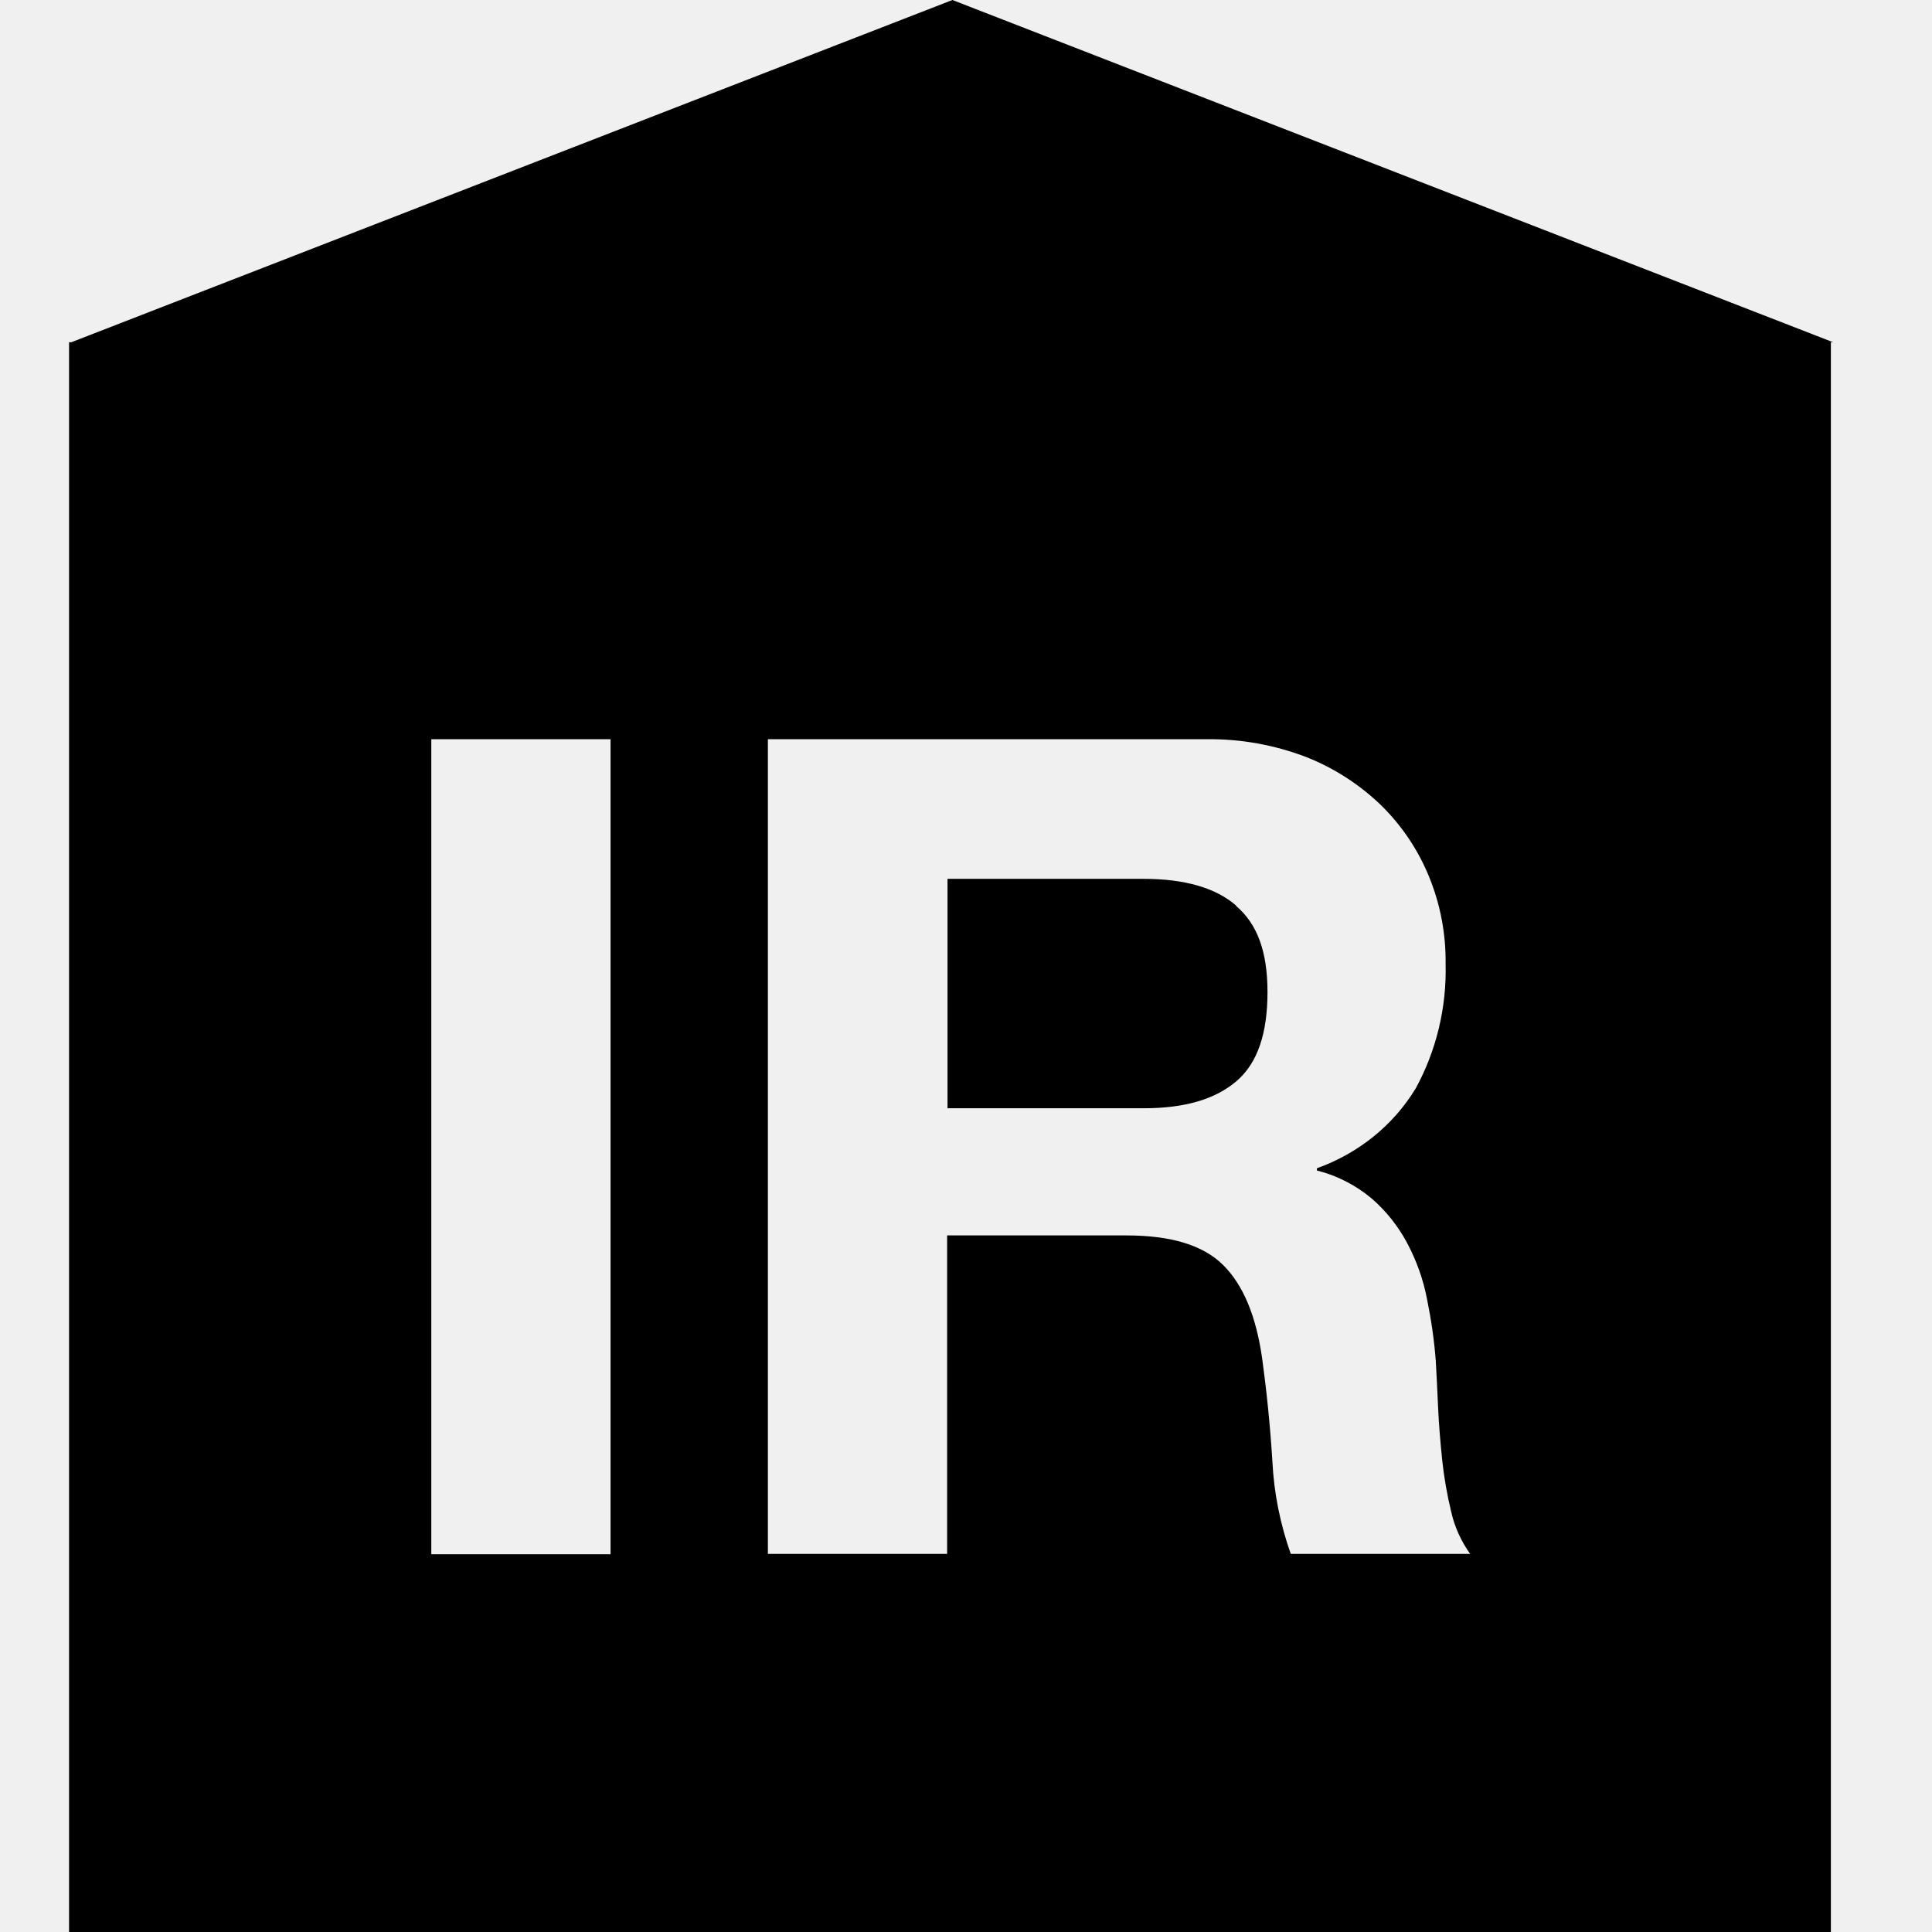
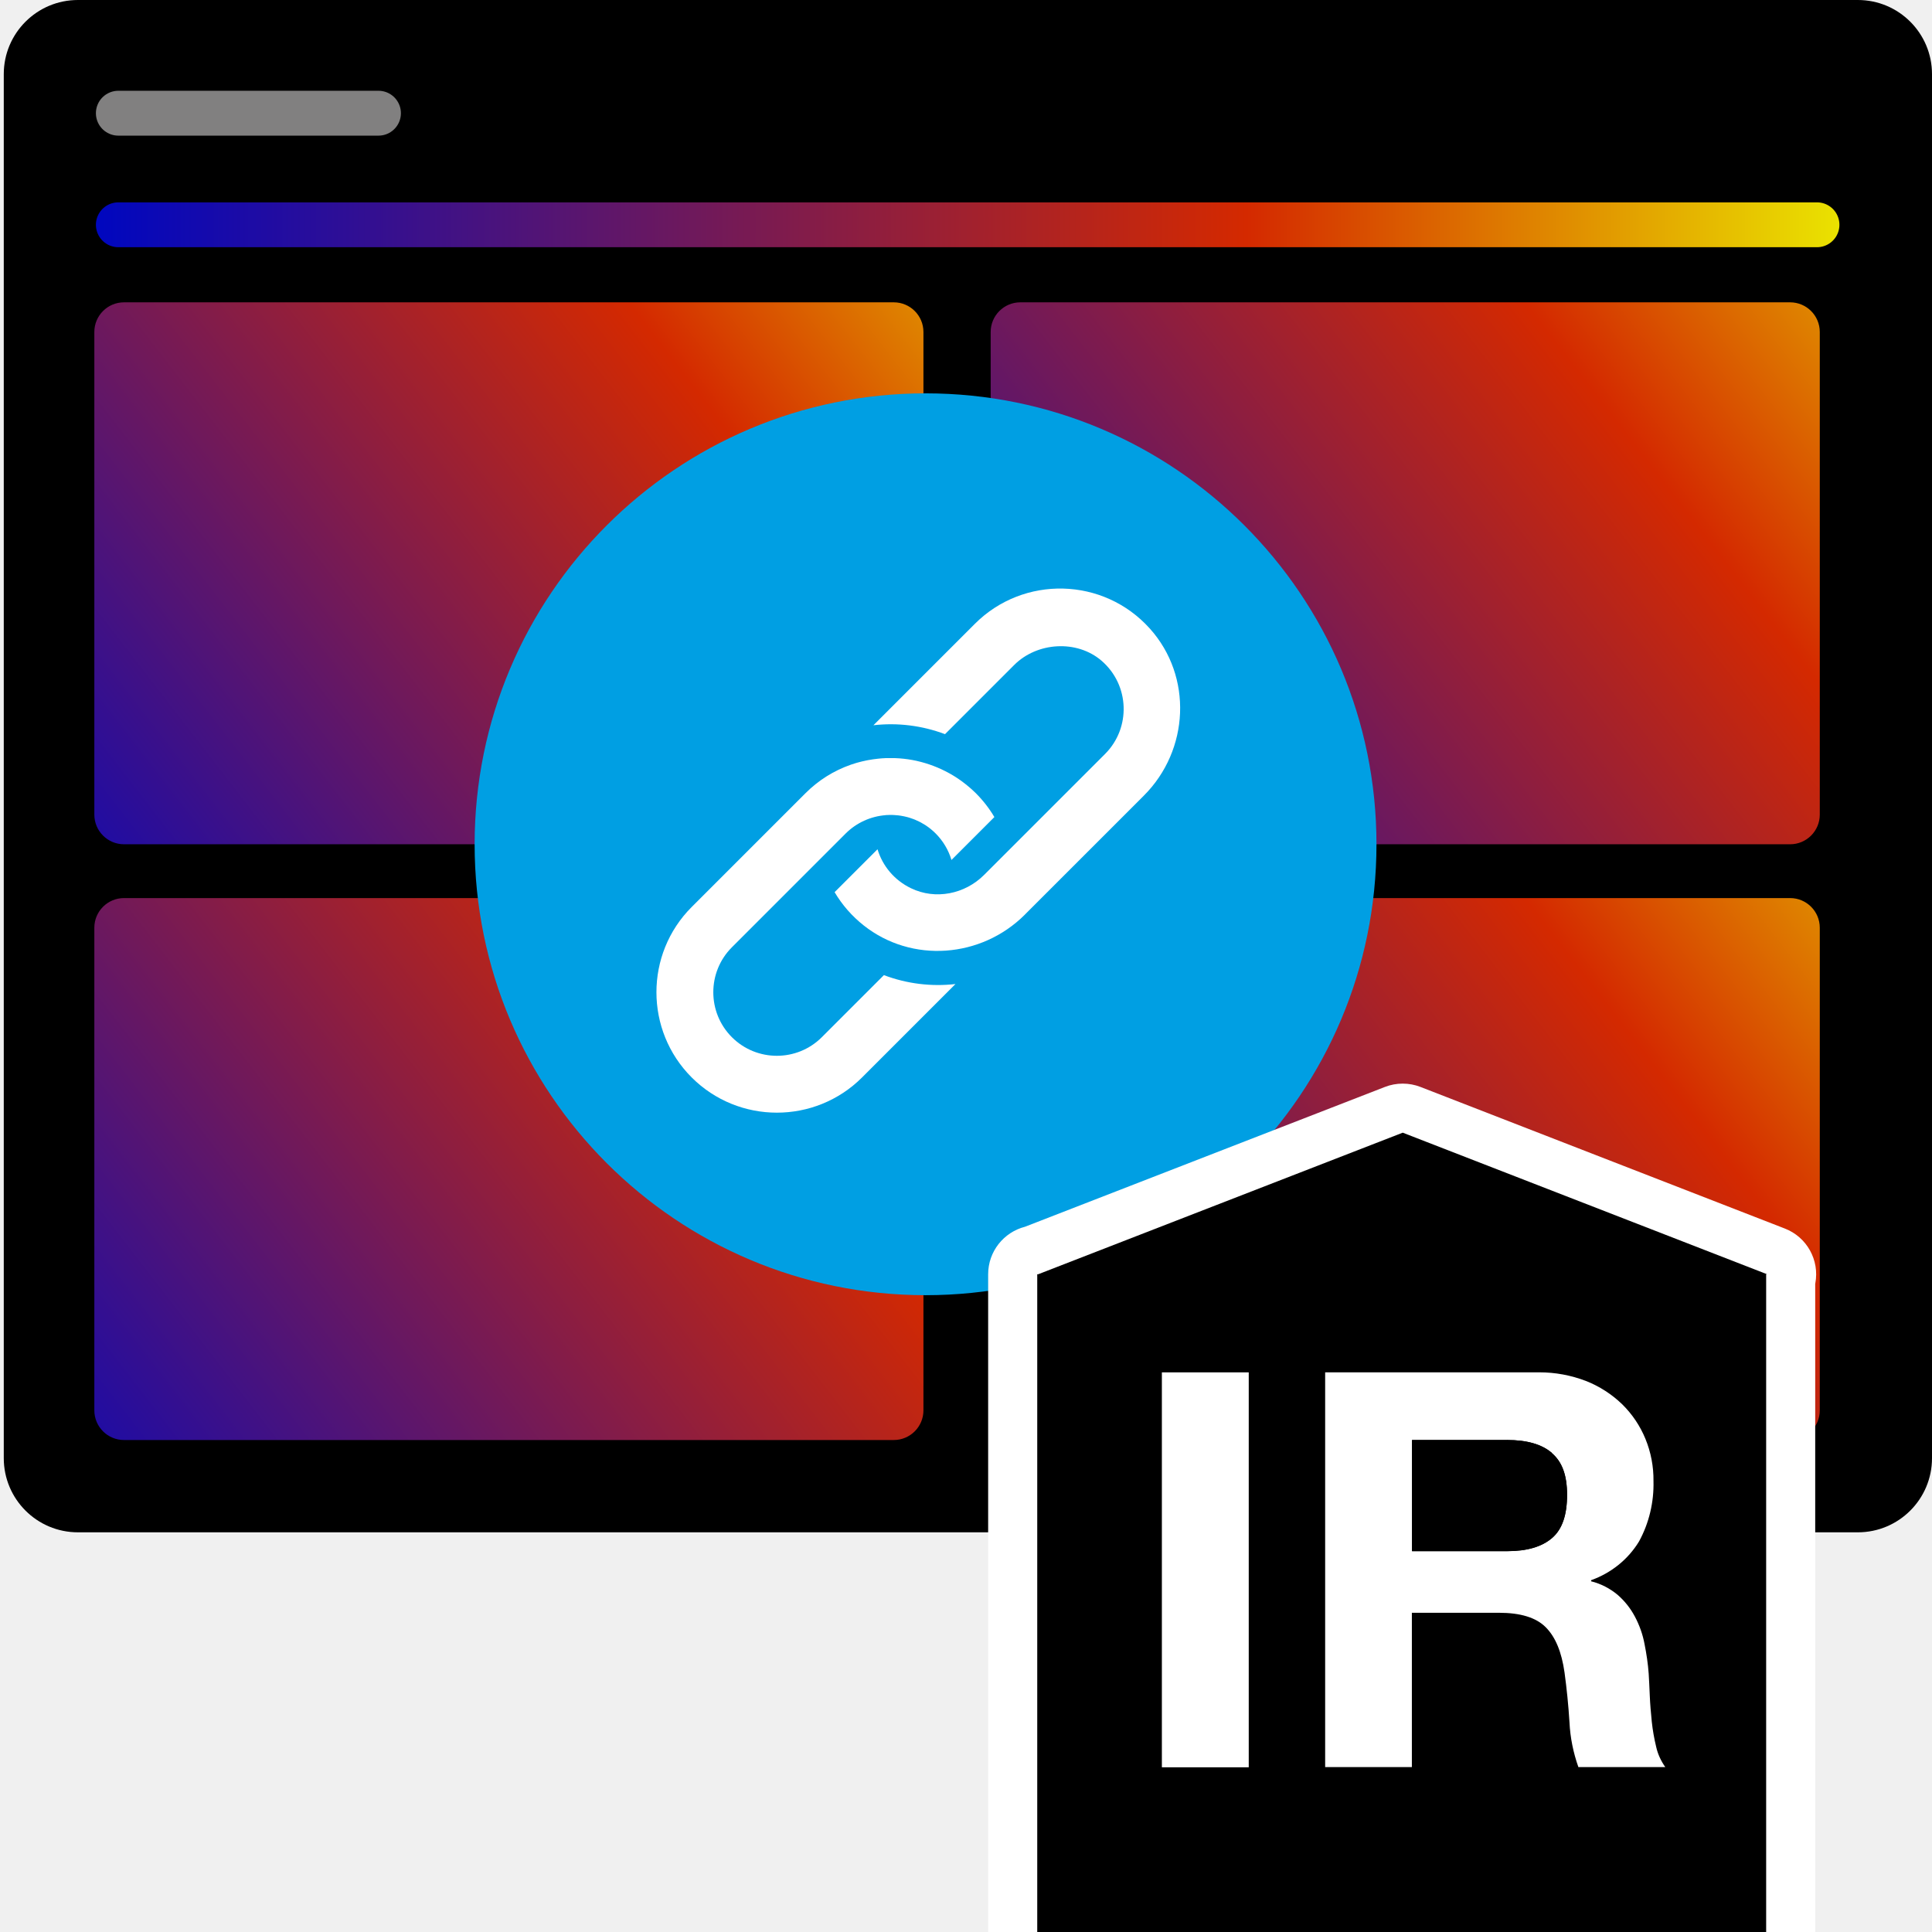
- <svg xmlns="http://www.w3.org/2000/svg" version="1.1" viewBox="0 0 512 512">
+ <svg xmlns="http://www.w3.org/2000/svg" xmlns:xlink="http://www.w3.org/1999/xlink" id="Vrstva_1" viewBox="0 0 512 512">
+   <defs>
+     <linearGradient id="Nepojmenovaný_přechod_12" data-name="Nepojmenovaný přechod 12" x1="284.42" y1="36.32" x2="4.77" y2="252.5" gradientUnits="userSpaceOnUse">
+       <stop offset="0" stop-color="#eae200" />
+       <stop offset=".34" stop-color="#d42900" />
+       <stop offset="1" stop-color="#0007bf" />
+     </linearGradient>
+     <linearGradient id="Nepojmenovaný_přechod_12-2" data-name="Nepojmenovaný přechod 12" x1="521.96" y1="36.32" x2="242.31" y2="252.5" xlink:href="#Nepojmenovaný_přechod_12" />
+     <linearGradient id="Nepojmenovaný_přechod_12-3" data-name="Nepojmenovaný přechod 12" y1="194.19" x2="4.77" y2="410.37" xlink:href="#Nepojmenovaný_přechod_12" />
+     <linearGradient id="Nepojmenovaný_přechod_12-4" data-name="Nepojmenovaný přechod 12" x1="521.96" y1="194.19" x2="242.31" y2="410.37" xlink:href="#Nepojmenovaný_přechod_12" />
+     <linearGradient id="Nepojmenovaný_přechod_13" data-name="Nepojmenovaný přechod 13" x1="25.41" y1="59.57" x2="487.46" y2="59.57" gradientUnits="userSpaceOnUse">
+       <stop offset="0" stop-color="#0007bf" />
+       <stop offset=".66" stop-color="#d42900" />
+       <stop offset="1" stop-color="#eae200" />
+     </linearGradient>
+   </defs>
+   <rect x="1" width="511" height="406.08" rx="19.65" ry="19.65" />
+   <rect x="25" y="80.12" width="219.72" height="143.62" rx="7.86" ry="7.86" fill="url(#Nepojmenovaný_přechod_12)" />
+   <rect x="262.54" y="80.12" width="219.72" height="143.62" rx="7.86" ry="7.86" fill="url(#Nepojmenovaný_přechod_12-2)" />
+   <rect x="25" y="238" width="219.72" height="143.62" rx="7.86" ry="7.86" fill="url(#Nepojmenovaný_přechod_12-3)" />
+   <rect x="262.54" y="238" width="219.72" height="143.62" rx="7.86" ry="7.86" fill="url(#Nepojmenovaný_přechod_12-4)" />
+   <line x1="31.36" y1="30" x2="100.3" y2="30" fill="none" stroke="#818080" stroke-linecap="round" stroke-miterlimit="10" stroke-width="11.89" />
+   <line x1="31.36" y1="59.57" x2="481.52" y2="59.57" fill="none" stroke="url(#Nepojmenovaný_přechod_13)" stroke-linecap="round" stroke-miterlimit="10" stroke-width="11.89" />
  <g>
-     <g id="Vrstva_1">
-       <path d="M327.6,240c-5.4-4.7-13.6-7.1-24.6-7.1h-51.9v60.8h52c10.9,0,19-2.4,24.6-7.2s8.2-12.7,8.2-23.6-2.8-18.1-8.3-22.8Z" />
-       <path d="M252.4,0L18.9,90.7h-.6v421.3h466.9V90.7h.6L252.4,0ZM161.8,411.9h-47.5v-216h47.5v216ZM342.1,411.9c-2.8-7.9-4.5-16.2-4.9-24.6-.6-9.5-1.5-18.4-2.7-27.2-1.6-11.3-5-19.5-10.3-24.8s-13.8-7.9-25.7-7.9h-47.5v84.4h-47.5v-215.9h116.4c8.9-.1,17.8,1.5,26.2,4.7,7.4,2.9,14.2,7.3,19.9,12.8,5.5,5.4,9.8,11.8,12.7,18.9,3,7.3,4.5,15.2,4.4,23.1.3,11.5-2.4,22.9-7.9,33-6,9.9-15.3,17.3-26.2,21.2v.6c5.3,1.3,10.3,3.9,14.5,7.4,3.8,3.3,7,7.3,9.4,11.8,2.5,4.7,4.3,9.7,5.3,15,1.1,5.4,1.9,10.9,2.3,16.3.2,3.4.4,7.5.6,12.1s.6,9.2,1.1,14.2c.5,4.6,1.3,9.2,2.4,13.7.9,4,2.6,7.7,5,11.1h-47.6Z" />
+     <circle cx="245.28" cy="223.74" r="119.5" fill="#009fe3" />
+     <g>
+       <path d="M271.58,242.4l31.57-31.57c12.05-12.05,12.96-31.55,1.59-44.23-12.31-13.73-33.51-14.16-46.38-1.29l-26.89,26.89c6.38-.73,12.86.06,18.97,2.36l18.34-18.34c6.08-6.08,16.61-6.73,23.13-1.13,7.5,6.46,7.82,17.84.95,24.71l-32.06,32.06c-5.1,5.1-12.89,6.67-19.38,3.53-4.46-2.15-7.55-5.95-8.87-10.33,0,0,0,0,0,0l-11.37,11.37c1.99,3.37,4.59,6.35,7.7,8.81,12.77,10.11,31.2,8.66,42.72-2.85Z" fill="#fff" />
+       <path d="M234.78,216c.05,0,.12,0,.19,0,.22-.01.46-.03.7-.03.26,0,.52,0,.78,0,.2,0,.39.02.58.03.35.02.71.05,1.06.09.22.03.44.06.66.09.31.05.6.11.9.17.27.06.54.12.8.19.21.06.41.11.62.18.35.11.69.23,1.03.36.15.06.28.11.41.16.39.16.78.34,1.17.54.09.05.21.11.32.16.43.23.82.46,1.19.7l.26.17c.42.28.8.57,1.17.86l.14.12c.45.37.83.72,1.19,1.08,1.98,1.98,3.41,4.4,4.2,7.03l11.37-11.37c-1.36-2.3-3.01-4.42-4.91-6.32h0c-.35-.35-.71-.69-1.08-1.02l-.39-.34c-.23-.2-.47-.41-.72-.61-.16-.13-.32-.26-.48-.39-.21-.17-.43-.34-.65-.5l-.15-.12c-.13-.1-.25-.19-.38-.28-.1-.07-.21-.14-.31-.22l-.19-.13c-.44-.3-.87-.6-1.32-.87l-.34-.21c-.28-.17-.56-.33-.84-.49l-.24-.13c-2.7-1.49-5.55-2.57-8.52-3.24l-.16-.04c-1.43-.31-2.92-.53-4.4-.64l-.32-.02c-.32-.02-.63-.04-.95-.05h-.36c-.59-.02-1.19-.02-1.79,0h-.32c-.19.02-.4.03-.6.04h-.16c-.2.02-.41.04-.61.05-.23.02-.47.04-.7.07-.24.03-.48.06-.73.09l-.18.02c-.14.02-.29.04-.43.06-.43.06-.85.13-1.27.21l-.45.09c-.31.06-.62.13-.92.2-.16.04-.31.08-.46.11-.35.09-.65.17-.95.25l-.45.13c-.44.13-.87.27-1.3.42-4.55,1.59-8.6,4.13-12.04,7.57l-30.15,30.15c-12.45,12.45-12.45,32.71,0,45.16,12.45,12.45,32.71,12.45,45.16,0l24.75-24.75c-6.38.73-12.86-.06-18.97-2.36l-16.45,16.45c-6.57,6.57-17.26,6.57-23.83,0-6.57-6.57-6.57-17.26,0-23.83l30.15-30.15c2.84-2.84,6.63-4.57,10.66-4.87Z" fill="#fff" />
+     </g>
+   </g>
+   <g>
+     <path d="M481.05,512v-171.78s.02-.09.03-.13c1.15-6.15-2.24-12.25-8.07-14.51l-96.57-37.53c-1.51-.59-3.11-.88-4.71-.88h0c-1.6,0-3.19.29-4.71.88l-95.38,37.05c-5.62,1.44-9.77,6.53-9.77,12.6v174.31h219.17Z" fill="#fff" />
+     <polyline points="371.74 300.17 468.3 337.69 468.05 337.69 468.05 512 274.88 512 274.88 337.69 275.13 337.69 371.74 300.17" />
+     <path d="M351.14,468.3h23.02v-40.9h23.02c5.77,0,9.89,1.26,12.45,3.83,2.57,2.57,4.22,6.54,4.99,12.02.58,4.26,1.02,8.58,1.31,13.18.19,4.05,1.01,8.06,2.36,11.87h-.03l.05.05s-.01-.03-.02-.05h23.03c-1.16-1.65-1.99-3.44-2.42-5.38-.53-2.18-.92-4.41-1.16-6.64-.24-2.42-.44-4.65-.53-6.88s-.19-4.22-.29-5.86c-.19-2.62-.58-5.28-1.11-7.9-.48-2.57-1.36-4.99-2.57-7.27-1.16-2.18-2.71-4.12-4.55-5.72-2.04-1.7-4.46-2.96-7.03-3.59v-.29c5.28-1.89,9.79-5.48,12.7-10.27,2.67-4.89,3.97-10.42,3.83-15.99.05-3.83-.68-7.66-2.13-11.19-1.41-3.44-3.49-6.54-6.15-9.16-2.76-2.67-6.06-4.8-9.64-6.2-3.95-1.51-8.13-2.28-12.31-2.28-.13,0-.25,0-.38,0h-56.4v104.62" fill="#fff" />
+     <polyline points="307.91 468.35 330.93 468.35 330.93 363.69 307.91 363.69 307.91 468.35" fill="#fff" />
+     <g>
+       <path d="M411.27,385.05c-2.62-2.28-6.59-3.44-11.92-3.44h-25.15v29.46h25.2c5.28,0,9.21-1.16,11.92-3.49,2.71-2.33,3.97-6.15,3.97-11.44s-1.36-8.77-4.02-11.05v-.05Z" />
+       <path d="M399.35,381.61c5.33,0,9.3,1.16,11.92,3.44v.05c2.67,2.28,4.02,5.77,4.02,11.05s-1.26,9.11-3.97,11.44c-2.71,2.33-6.64,3.49-11.92,3.49h-25.2v-29.46h25.15" />
    </g>
  </g>
</svg>
